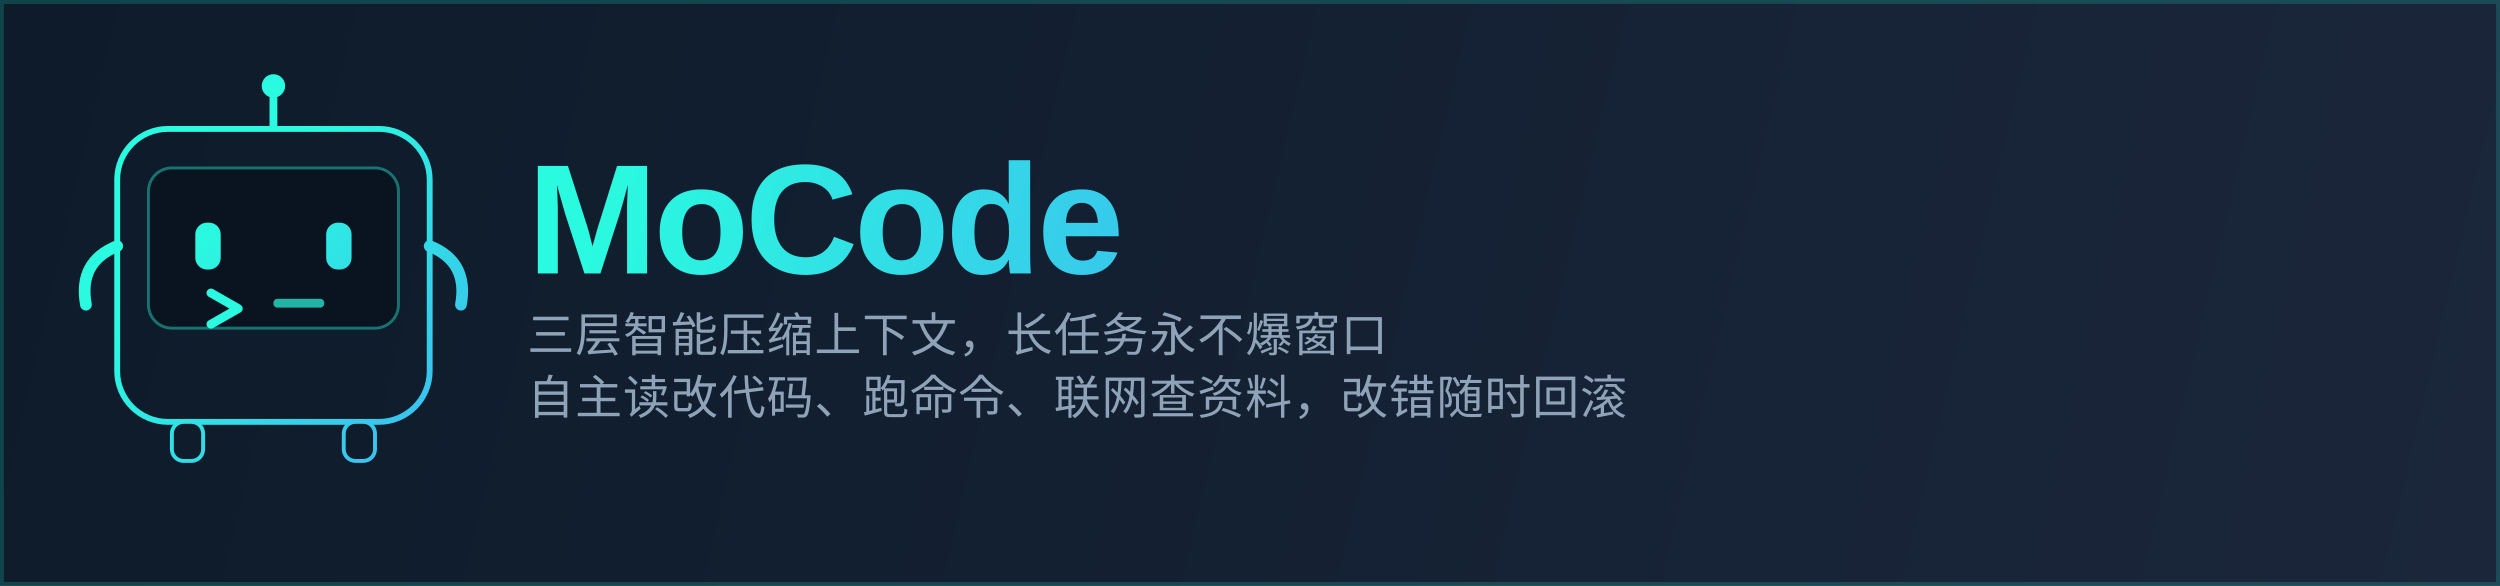
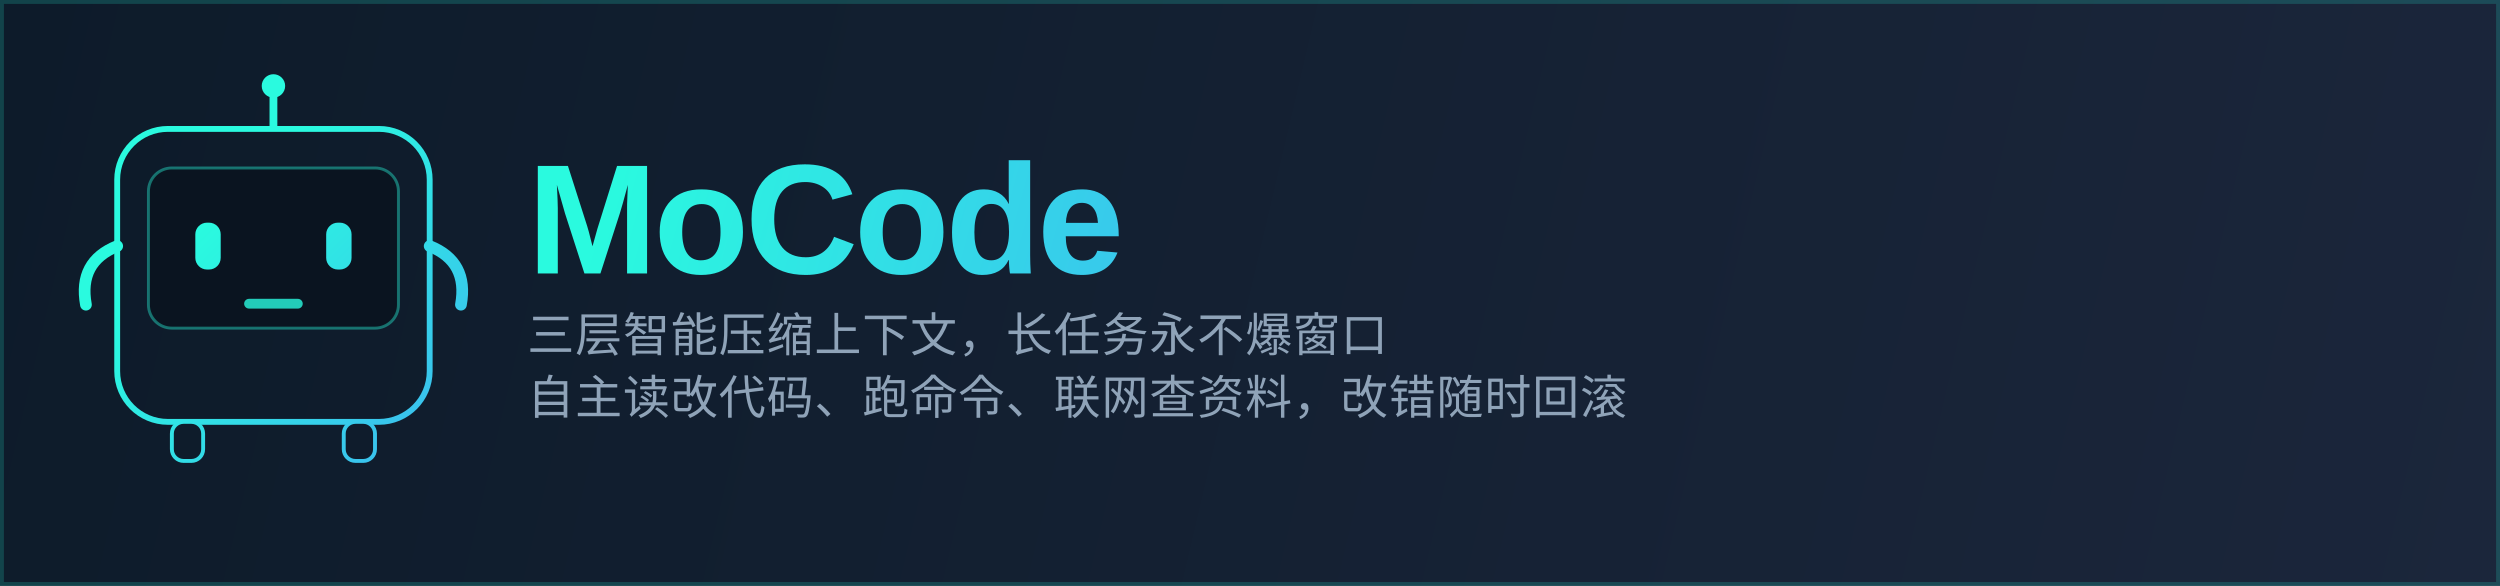
<svg xmlns="http://www.w3.org/2000/svg" width="1280" height="300" viewBox="0 0 1280 300" fill="none">
  <defs>
    <linearGradient id="bgGrad" x1="0" y1="0" x2="1280" y2="300" gradientUnits="userSpaceOnUse">
      <stop offset="0" stop-color="#0d1b2a" />
      <stop offset="1" stop-color="#1b263b" />
    </linearGradient>
    <linearGradient id="cyanGrad" x1="60" y1="60" x2="220" y2="220" gradientUnits="userSpaceOnUse">
      <stop offset="0" stop-color="#2afadf" />
      <stop offset="1" stop-color="#42a5f5" />
    </linearGradient>
    <linearGradient id="textGrad" x1="320" y1="60" x2="760" y2="180" gradientUnits="userSpaceOnUse">
      <stop offset="0" stop-color="#2afadf" />
      <stop offset="1" stop-color="#42a5f5" />
    </linearGradient>
  </defs>
  <rect width="1280" height="300" fill="url(#bgGrad)" />
  <rect x="1" y="1" width="1278" height="298" fill="none" stroke="#2afadf" stroke-opacity="0.18" stroke-width="2" />
  <g transform="translate(50, 50)">
    <line x1="90" y1="0" x2="90" y2="16" stroke="#2afadf" stroke-width="4" stroke-linecap="round" />
    <circle cx="90" cy="-6" r="6" fill="#2afadf" />
    <rect x="10" y="16" width="160" height="150" rx="26" fill="url(#bgGrad)" stroke="url(#cyanGrad)" stroke-width="3" />
    <rect x="26" y="36" width="128" height="82" rx="12" fill="#0a1420" stroke="#2afadf" stroke-opacity="0.4" stroke-width="1.5" />
    <g>
      <rect x="50" y="64" width="13" height="24" rx="6" fill="url(#cyanGrad)" />
      <rect x="117" y="64" width="13" height="24" rx="6" fill="url(#cyanGrad)" />
    </g>
-     <path d="M58 100 L72 108 L58 116" stroke="#2afadf" stroke-width="4.5" stroke-linecap="round" stroke-linejoin="round" fill="none" />
-     <rect x="90" y="103" width="26" height="4.5" rx="2" fill="#2afadf" fill-opacity="0.7" />
+     <rect x="75" y="103" width="30" height="5" rx="2.5" fill="#2afadf" fill-opacity="0.8" />
    <path d="M10 76 Q-10 84 -6 106" stroke="url(#cyanGrad)" stroke-width="6" stroke-linecap="round" fill="none" />
    <path d="M170 76 Q190 84 186 106" stroke="url(#cyanGrad)" stroke-width="6" stroke-linecap="round" fill="none" />
    <rect x="38" y="166" width="16" height="20" rx="6" fill="url(#bgGrad)" stroke="url(#cyanGrad)" stroke-width="2" />
    <rect x="126" y="166" width="16" height="20" rx="6" fill="url(#bgGrad)" stroke="url(#cyanGrad)" stroke-width="2" />
  </g>
  <text x="270" y="140" font-family="'Segoe UI', 'Helvetica Neue', Arial, sans-serif" font-size="80" font-weight="700" fill="url(#textGrad)" letter-spacing="-2">MoCode</text>
  <text x="270" y="180" font-family="'Segoe UI', 'PingFang SC', 'Microsoft YaHei', sans-serif" font-size="24" font-weight="400" fill="#8fa3b8" letter-spacing="0.5">三层智能压缩上下文，长任务永不爆窗口</text>
  <text x="270" y="212" font-family="'Segoe UI', 'PingFang SC', 'Microsoft YaHei', sans-serif" font-size="24" font-weight="400" fill="#8fa3b8" letter-spacing="0.5">自主读改代码、跑命令、联网查资料，改错随时回滚</text>
</svg>
